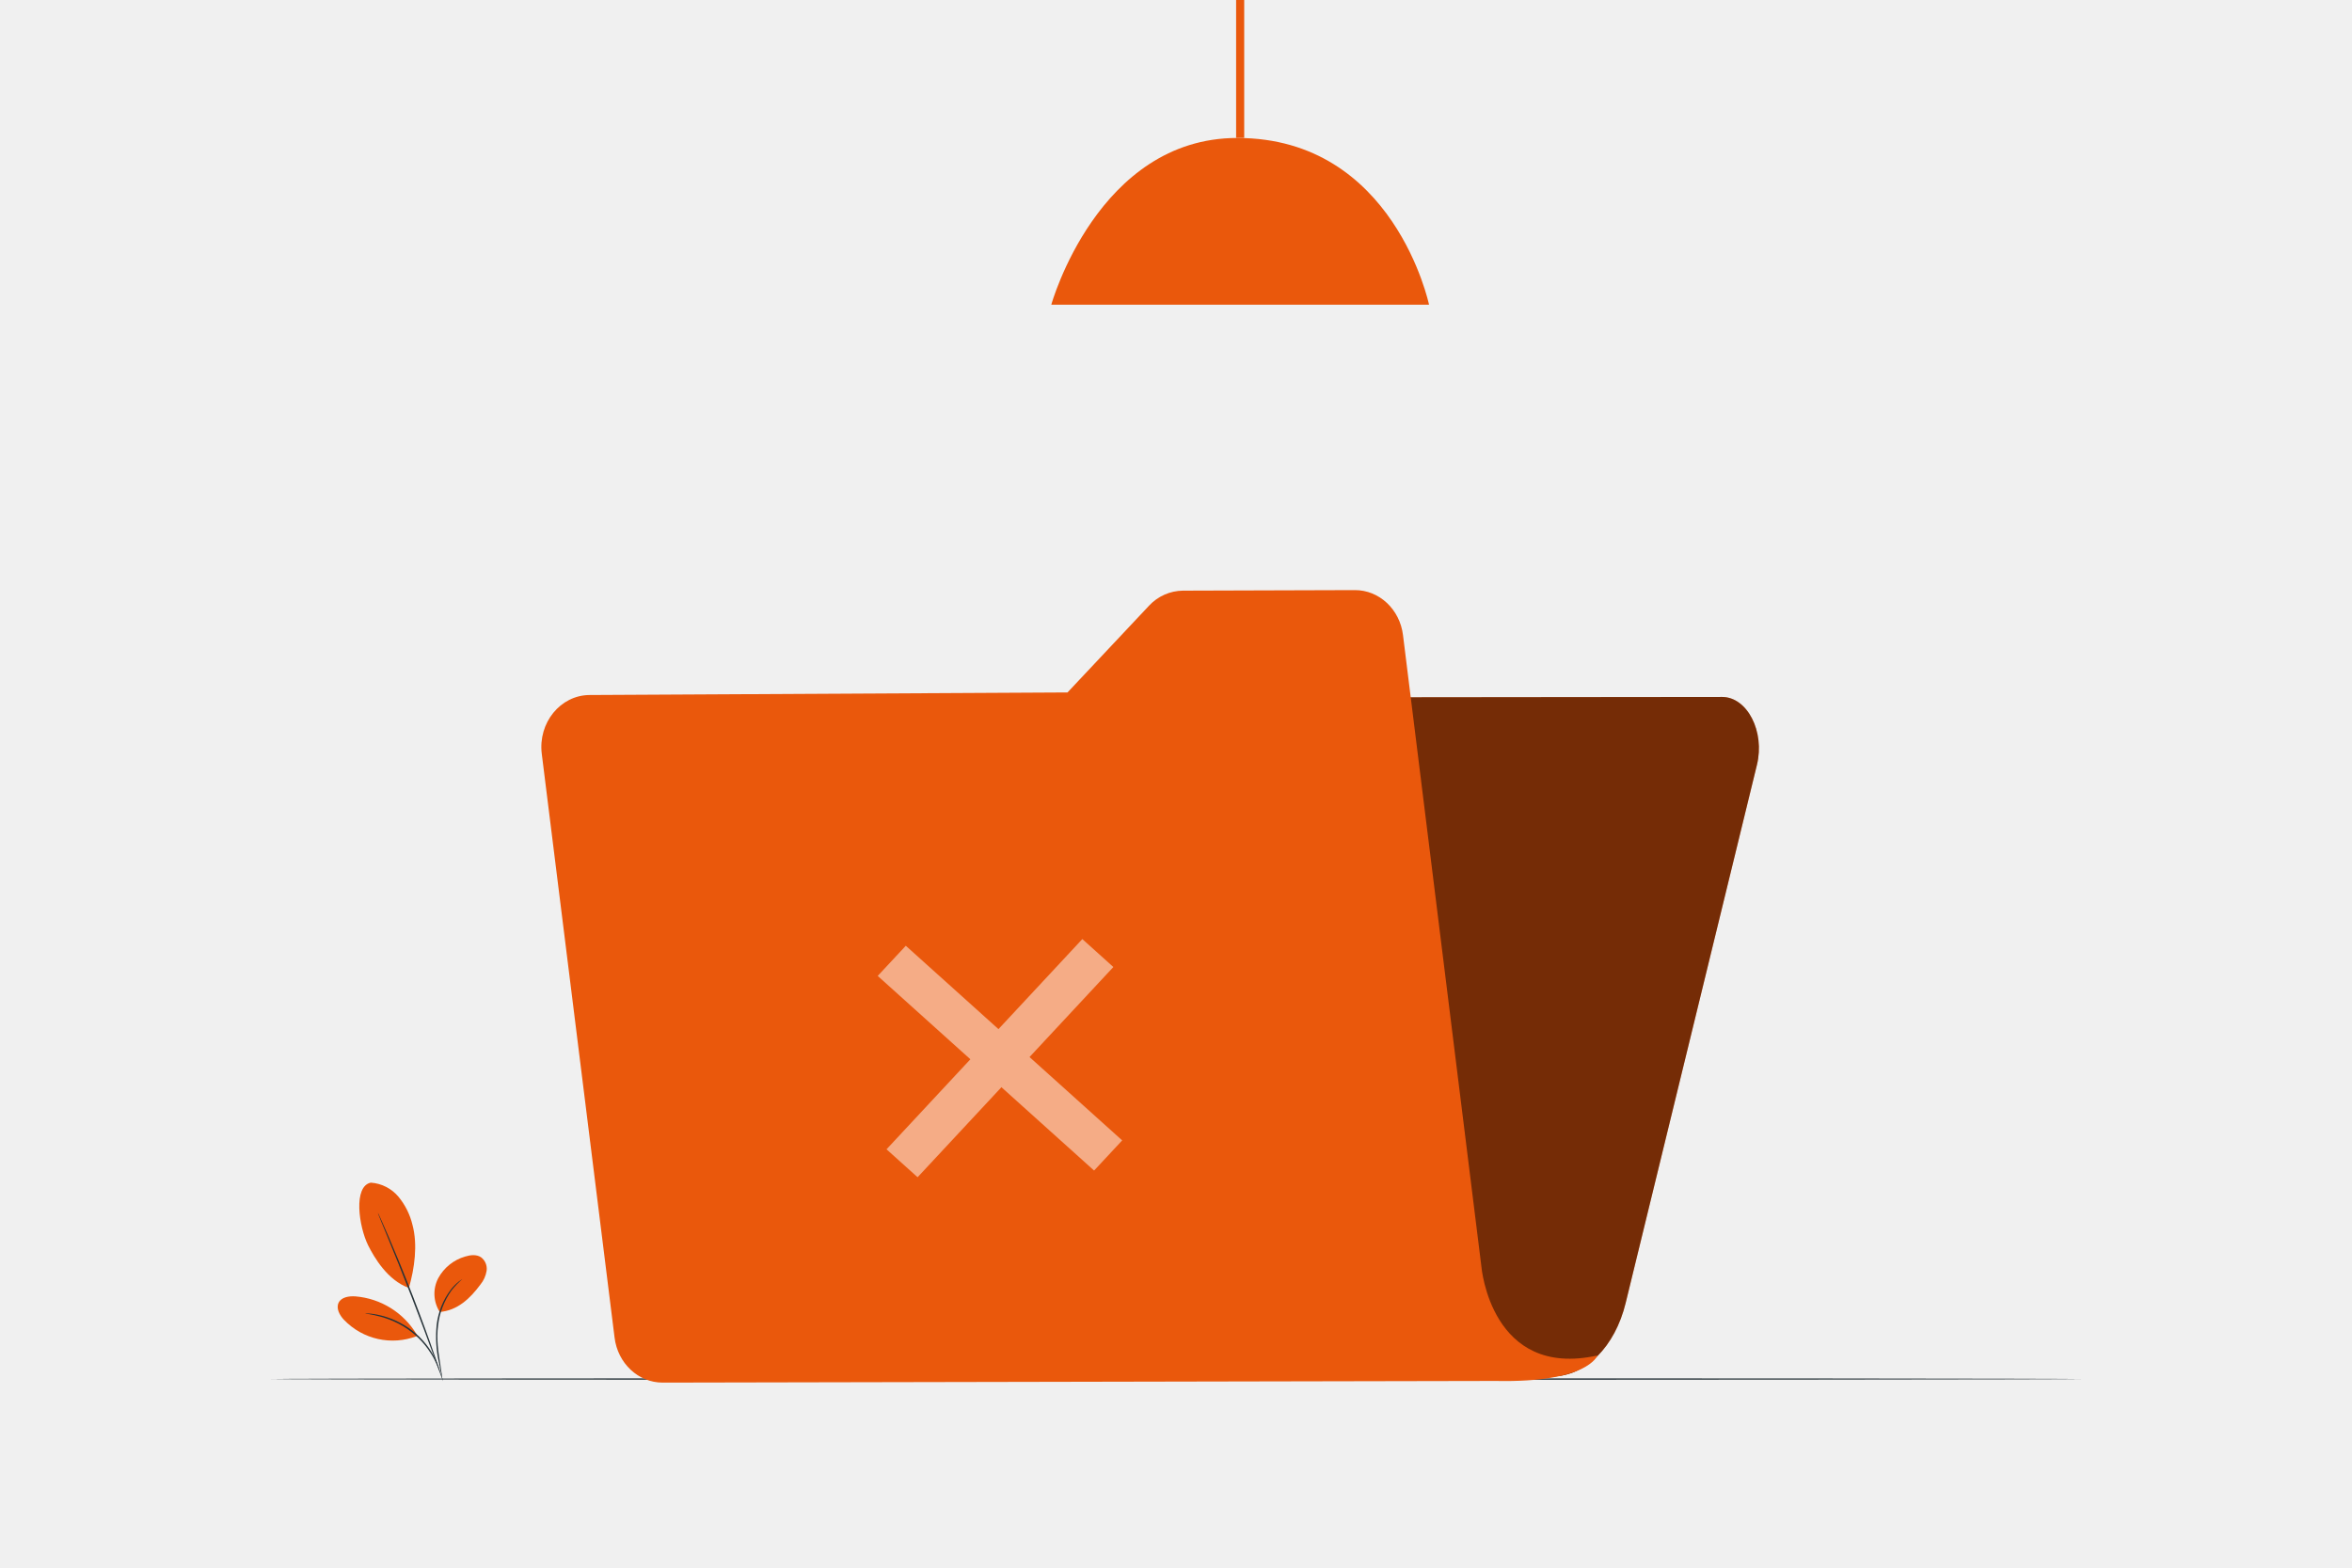
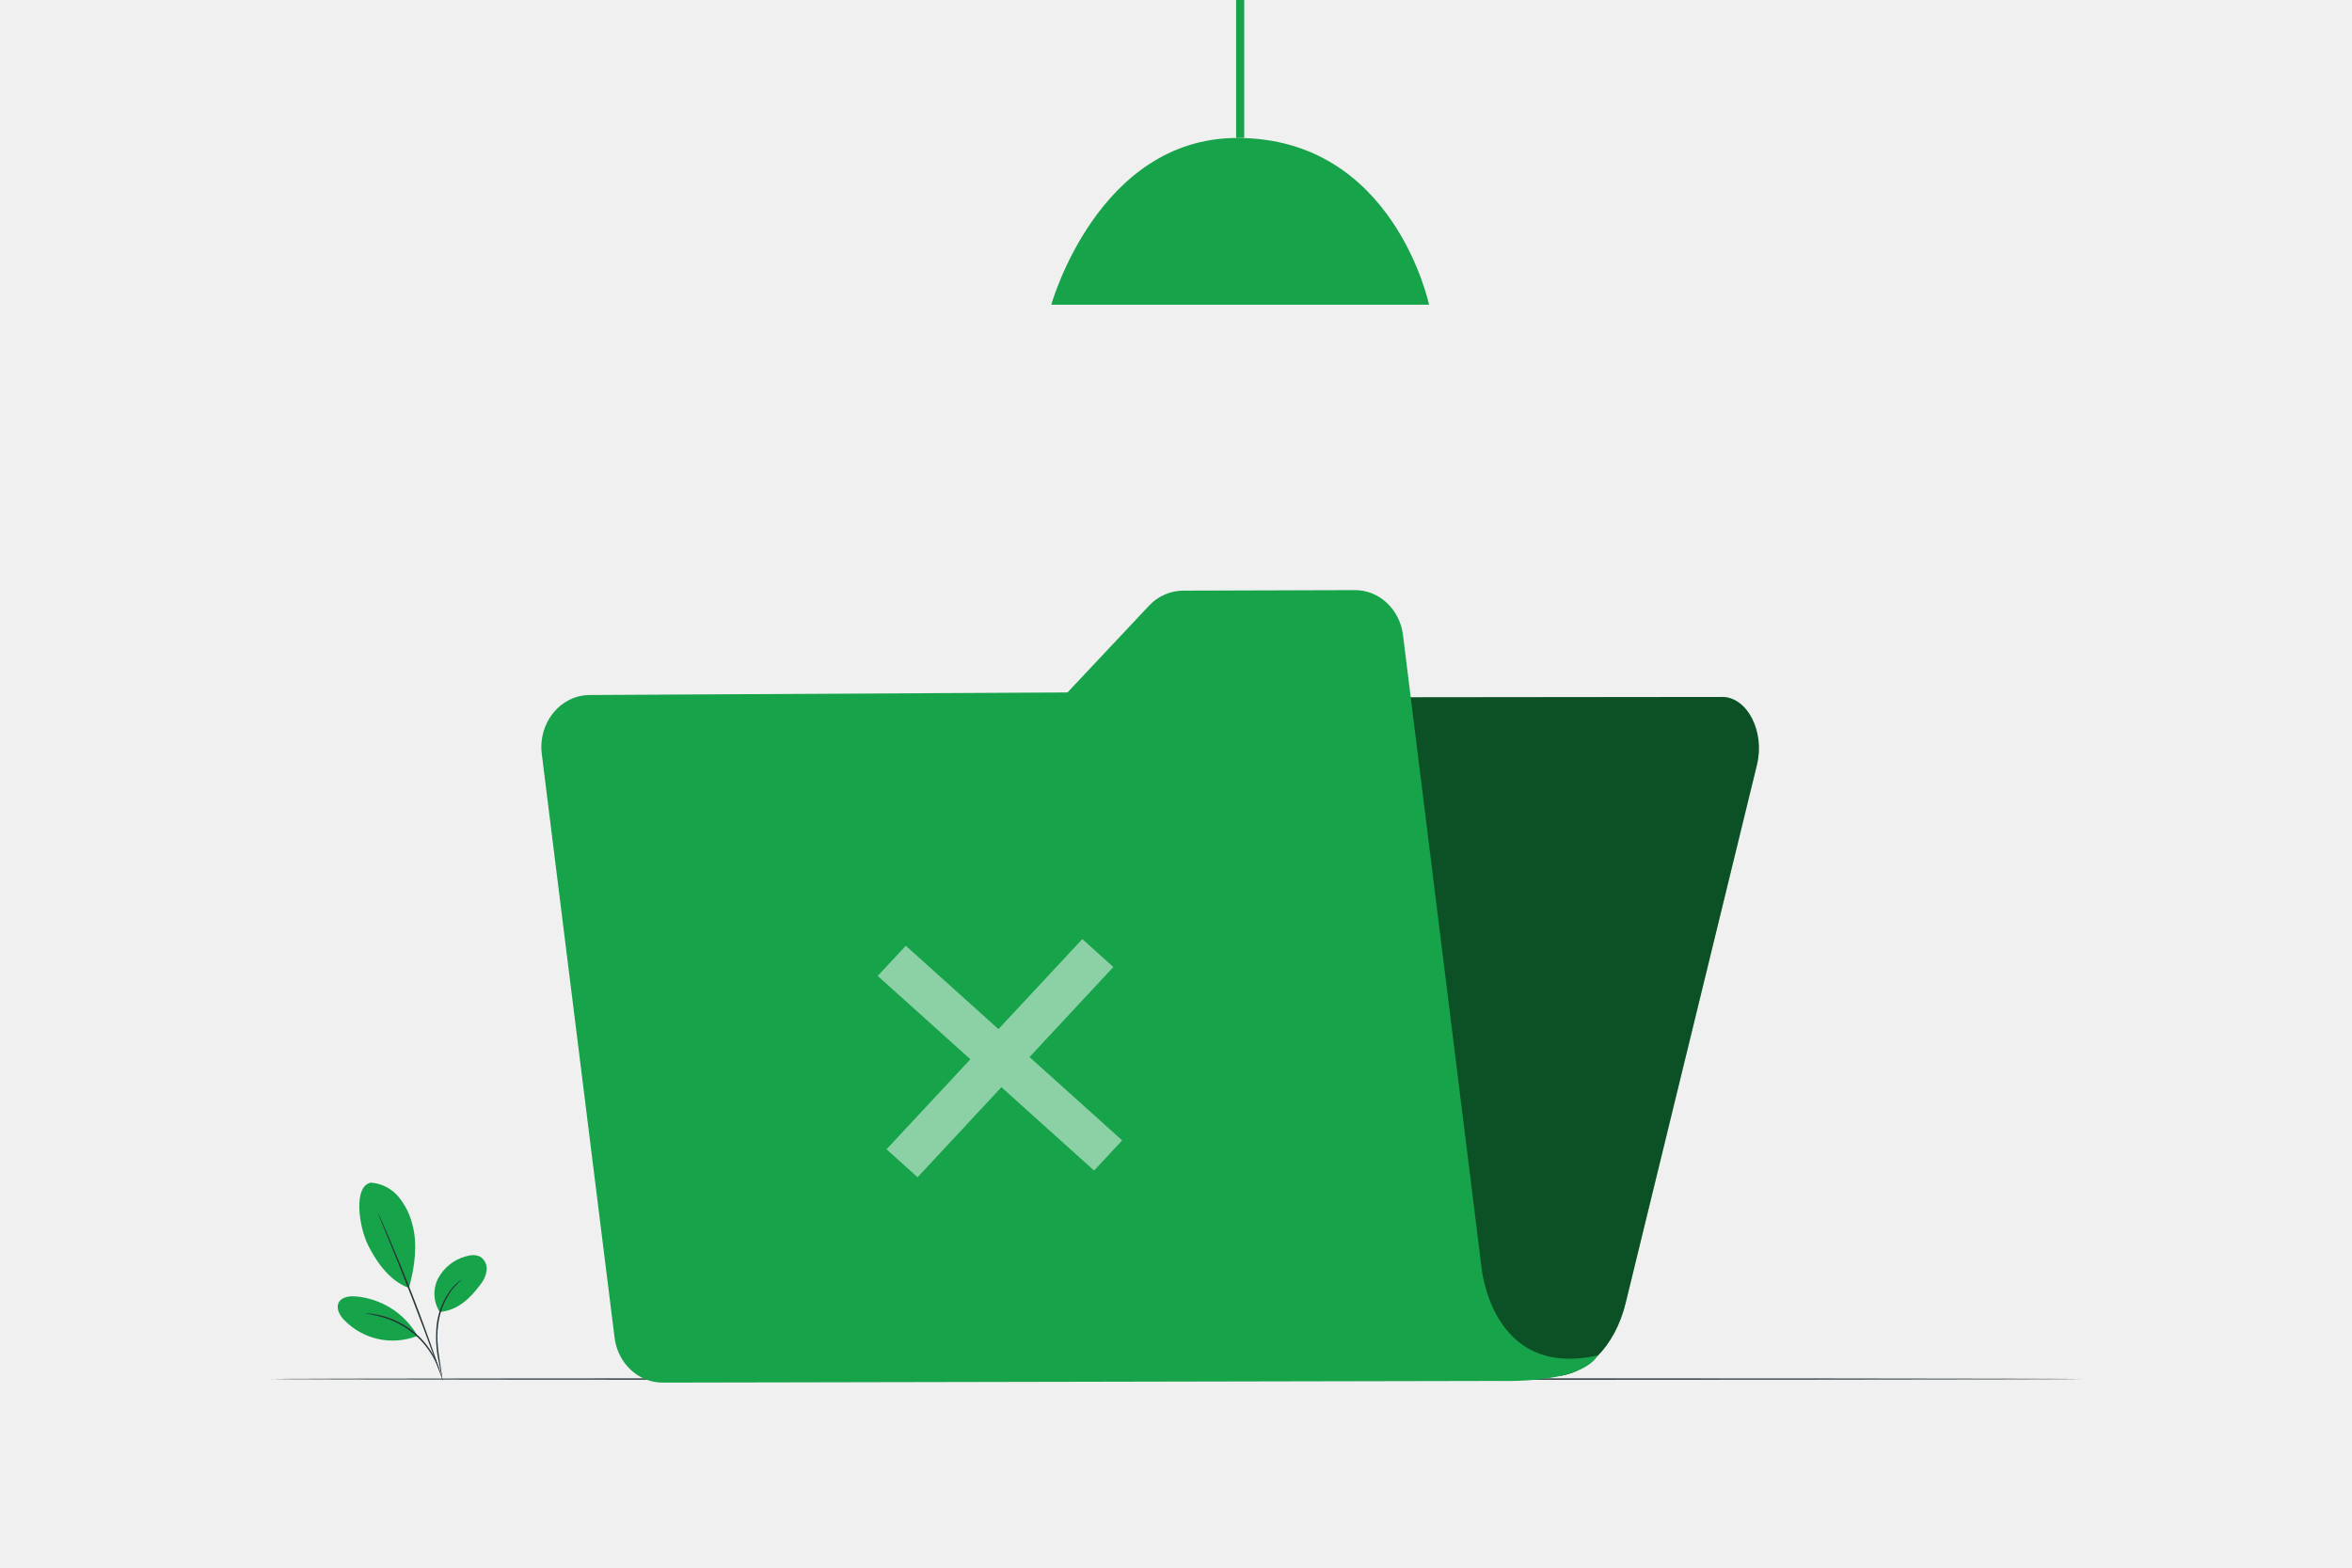
<svg xmlns="http://www.w3.org/2000/svg" viewBox="0 0 750 500">
  <g id="freepik--Lamp--inject-149">
-     <path d="M335.23,97.19H455.69S444.57,44,394.55,44C350.06,44,335.23,97.19,335.23,97.19Z" style="fill:#EA580C" />
-     <rect x="394.17" width="2.58" height="43.98" style="fill:#EA580C" />
+     <path d="M335.23,97.19H455.69S444.57,44,394.55,44C350.06,44,335.23,97.19,335.23,97.19Z" style="fill:#16a34a" />
+     <rect x="394.17" width="2.58" height="43.98" style="fill:#16a34a" />
  </g>
  <g id="freepik--Floor--inject-149">
    <path d="M663.67,439.83c0,.14-129.25.26-288.66.26S86.33,440,86.33,439.83s129.23-.26,288.68-.26S663.67,439.68,663.67,439.83Z" style="fill:#263238" />
  </g>
  <g id="freepik--Plant--inject-149">
-     <path d="M118.29,377.2a12.62,12.62,0,0,1,8.78,4.5,22.15,22.15,0,0,1,4.47,9c1.69,6.32.65,13.79-1.15,20.08-6.84-2.45-11.07-9.75-13-13.59-3-6.06-4.79-18.86.87-20" style="fill:#EA580C" />
-     <path d="M140.24,418.45a10.74,10.74,0,0,1-.5-10.78,14.26,14.26,0,0,1,8.6-6.91c1.67-.52,3.61-.73,5.06.24a4.58,4.58,0,0,1,1.77,4.31,9.27,9.27,0,0,1-2,4.42c-3.33,4.51-7.37,8.26-13,8.72" style="fill:#EA580C" />
+     <path d="M118.29,377.2a12.62,12.62,0,0,1,8.78,4.5,22.15,22.15,0,0,1,4.47,9c1.69,6.32.65,13.79-1.15,20.08-6.84-2.45-11.07-9.75-13-13.59-3-6.06-4.79-18.86.87-20" style="fill:#16a34a" />
+     <path d="M140.24,418.45a10.74,10.74,0,0,1-.5-10.78,14.26,14.26,0,0,1,8.6-6.91c1.67-.52,3.61-.73,5.06.24a4.58,4.58,0,0,1,1.77,4.31,9.27,9.27,0,0,1-2,4.42c-3.33,4.51-7.37,8.26-13,8.72" style="fill:#16a34a" />
    <path d="M141,439.58a6.5,6.5,0,0,1-.31-1.31c-.18-.94-.42-2.15-.71-3.6a37.77,37.77,0,0,1-.74-12.11,23,23,0,0,1,4.49-11.21,15.32,15.32,0,0,1,2.59-2.63,9.16,9.16,0,0,1,.82-.58,1.15,1.15,0,0,1,.3-.18,25.37,25.37,0,0,0-3.45,3.59,23.85,23.85,0,0,0-4.28,11.08c-.64,4.66.15,8.93.61,12,.24,1.53.44,2.77.55,3.63A8.23,8.23,0,0,1,141,439.58Z" style="fill:#263238" />
    <path d="M120.49,386.83a2.34,2.34,0,0,1,.28.51c.18.4.42.9.7,1.53.61,1.33,1.46,3.26,2.49,5.65,2.06,4.79,4.82,11.45,7.7,18.87s5.33,14.19,7,19.12c.86,2.46,1.53,4.46,2,5.85.21.66.37,1.19.5,1.6a2.61,2.61,0,0,1,.15.57,2.46,2.46,0,0,1-.24-.54c-.15-.4-.34-.92-.59-1.57l-2.11-5.8c-1.79-4.89-4.29-11.65-7.16-19.06s-5.59-14.09-7.57-18.91c-1-2.37-1.77-4.3-2.34-5.71-.26-.64-.47-1.15-.63-1.56A3.49,3.49,0,0,1,120.49,386.83Z" style="fill:#263238" />
-     <path d="M132.87,425.6a25.18,25.18,0,0,0-19.52-12.13c-2-.14-4.46.2-5.36,2s.3,4,1.68,5.46a21.49,21.49,0,0,0,23.27,5.2" style="fill:#EA580C" />
+     <path d="M132.87,425.6a25.18,25.18,0,0,0-19.52-12.13c-2-.14-4.46.2-5.36,2s.3,4,1.68,5.46a21.49,21.49,0,0,0,23.27,5.2" style="fill:#16a34a" />
    <path d="M116.43,418.89a7.15,7.15,0,0,1,1.27.05,12.09,12.09,0,0,1,1.47.17c.57.11,1.24.17,1.94.37a19.41,19.41,0,0,1,2.31.64,22.91,22.91,0,0,1,2.57,1,27.8,27.8,0,0,1,5.42,3.21,27.31,27.31,0,0,1,4.48,4.44,22.49,22.49,0,0,1,1.57,2.25,21.93,21.93,0,0,1,1.18,2.09,17.4,17.4,0,0,1,.8,1.8,11.34,11.34,0,0,1,.51,1.4,6.82,6.82,0,0,1,.33,1.23c-.11,0-.59-1.72-1.94-4.28a22,22,0,0,0-1.21-2,25.32,25.32,0,0,0-1.58-2.19,26.65,26.65,0,0,0-9.74-7.52c-.87-.38-1.7-.74-2.51-1a21.87,21.87,0,0,0-2.27-.69C118.23,419.09,116.42,419,116.43,418.89Z" style="fill:#263238" />
  </g>
  <g id="freepik--Folder--inject-149">
-     <path d="M299,234.54,263.6,416.34,259,440.14,495,439c10.6-.05,20-9.46,23.39-23.44l41.86-171.63c2.59-10.61-3.09-21.65-11.13-21.64l-238.92.25C305,222.53,300.34,227.45,299,234.54Z" style="fill:#EA580C" />
+     <path d="M299,234.54,263.6,416.34,259,440.14,495,439c10.6-.05,20-9.46,23.39-23.44l41.86-171.63c2.59-10.61-3.09-21.65-11.13-21.64l-238.92.25C305,222.53,300.34,227.45,299,234.54Z" style="fill:#16a34a" />
    <g style="opacity:0.5">
      <path d="M299,234.54,263.6,416.34,259,440.14,495,439c10.6-.05,20-9.46,23.39-23.44l41.86-171.63c2.59-10.61-3.09-21.65-11.13-21.64l-238.92.25C305,222.53,300.34,227.45,299,234.54Z" />
    </g>
-     <path d="M472.39,404l-25-201.41c-1-8.25-7.59-14.41-15.36-14.38l-54.8.17a15,15,0,0,0-10.83,4.8l-26,27.67L188,221.67c-9.31.05-16.47,8.87-15.24,18.77l23.21,186.15c1,8.24,7.59,14.39,15.34,14.38l265.65-.53c29.58.61,32.41-8.12,32.41-8.12C475.41,439.83,472.39,404.05,472.39,404Z" style="fill:#EA580C" />
+     <path d="M472.39,404l-25-201.41c-1-8.25-7.59-14.41-15.36-14.38l-54.8.17a15,15,0,0,0-10.83,4.8l-26,27.67L188,221.67c-9.31.05-16.47,8.87-15.24,18.77l23.21,186.15c1,8.24,7.59,14.39,15.34,14.38l265.65-.53c29.58.61,32.41-8.12,32.41-8.12C475.41,439.83,472.39,404.05,472.39,404Z" style="fill:#16a34a" />
    <g style="opacity:0.5">
      <polygon points="357.84 363.72 348.88 373.34 279.88 311.26 288.84 301.64 357.84 363.72" style="fill:#fff" />
      <polygon points="345.13 299.51 355.03 308.42 292.6 375.47 282.69 366.56 345.13 299.51" style="fill:#fff" />
    </g>
  </g>
</svg>
